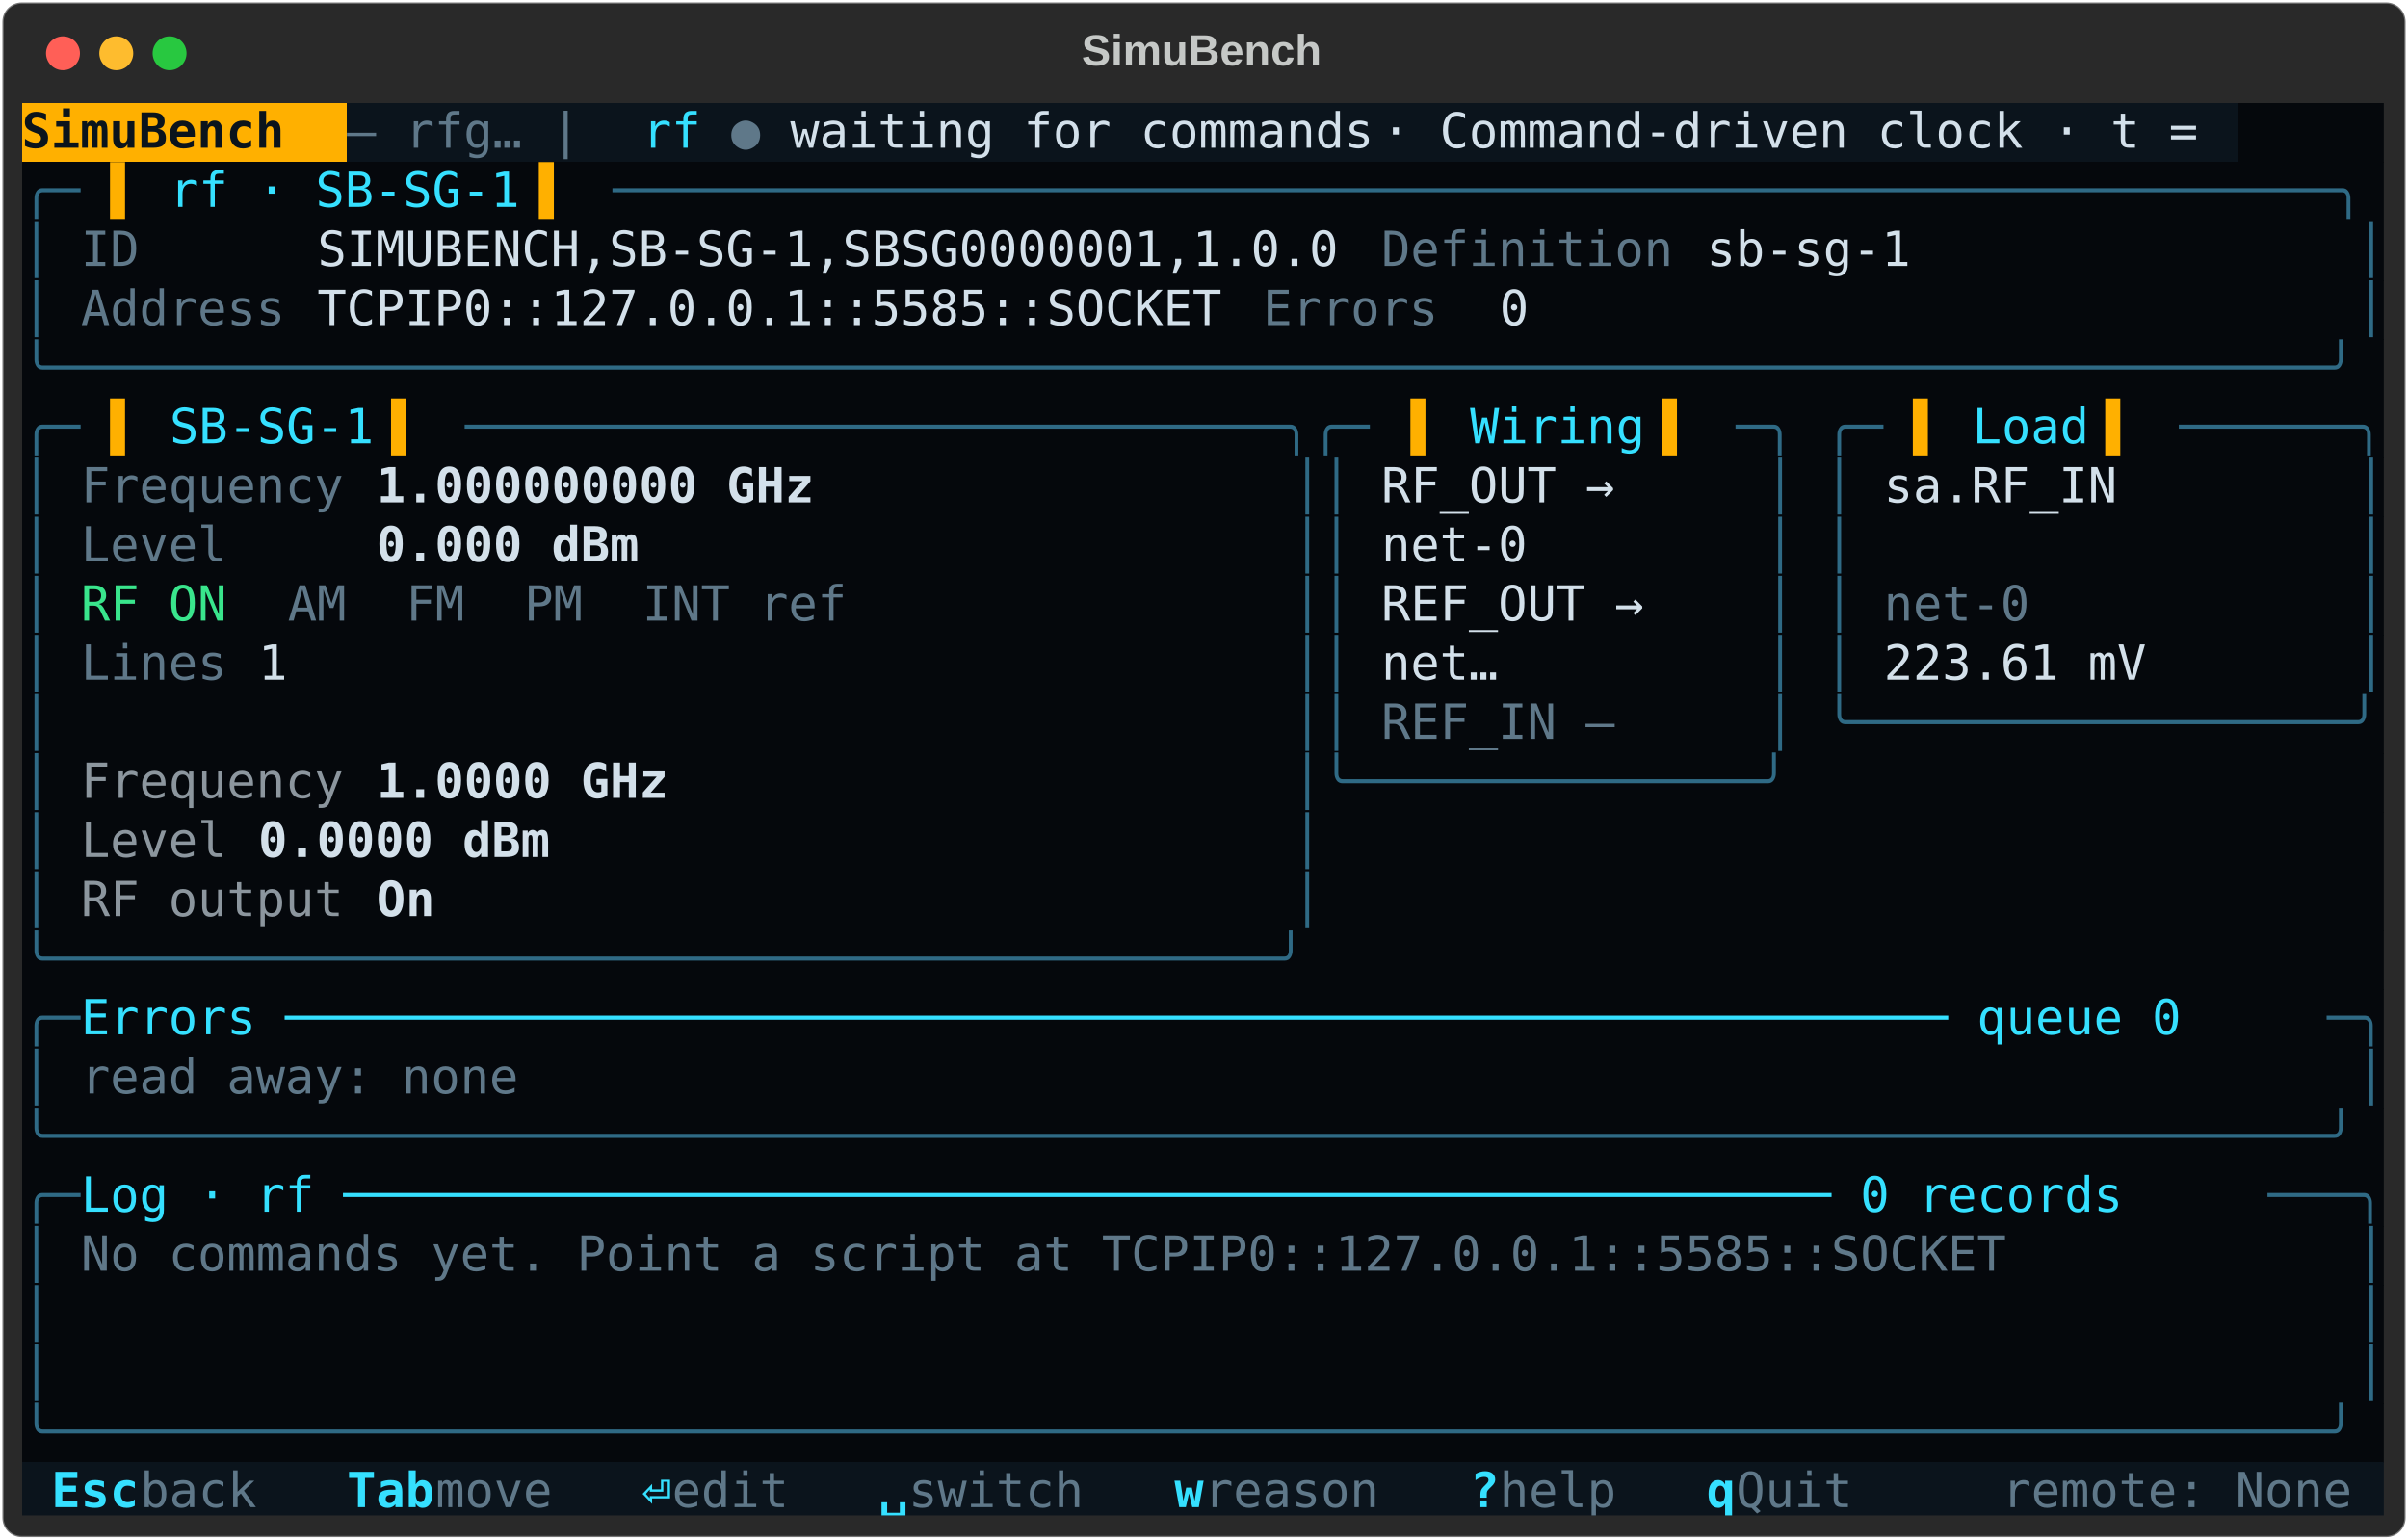
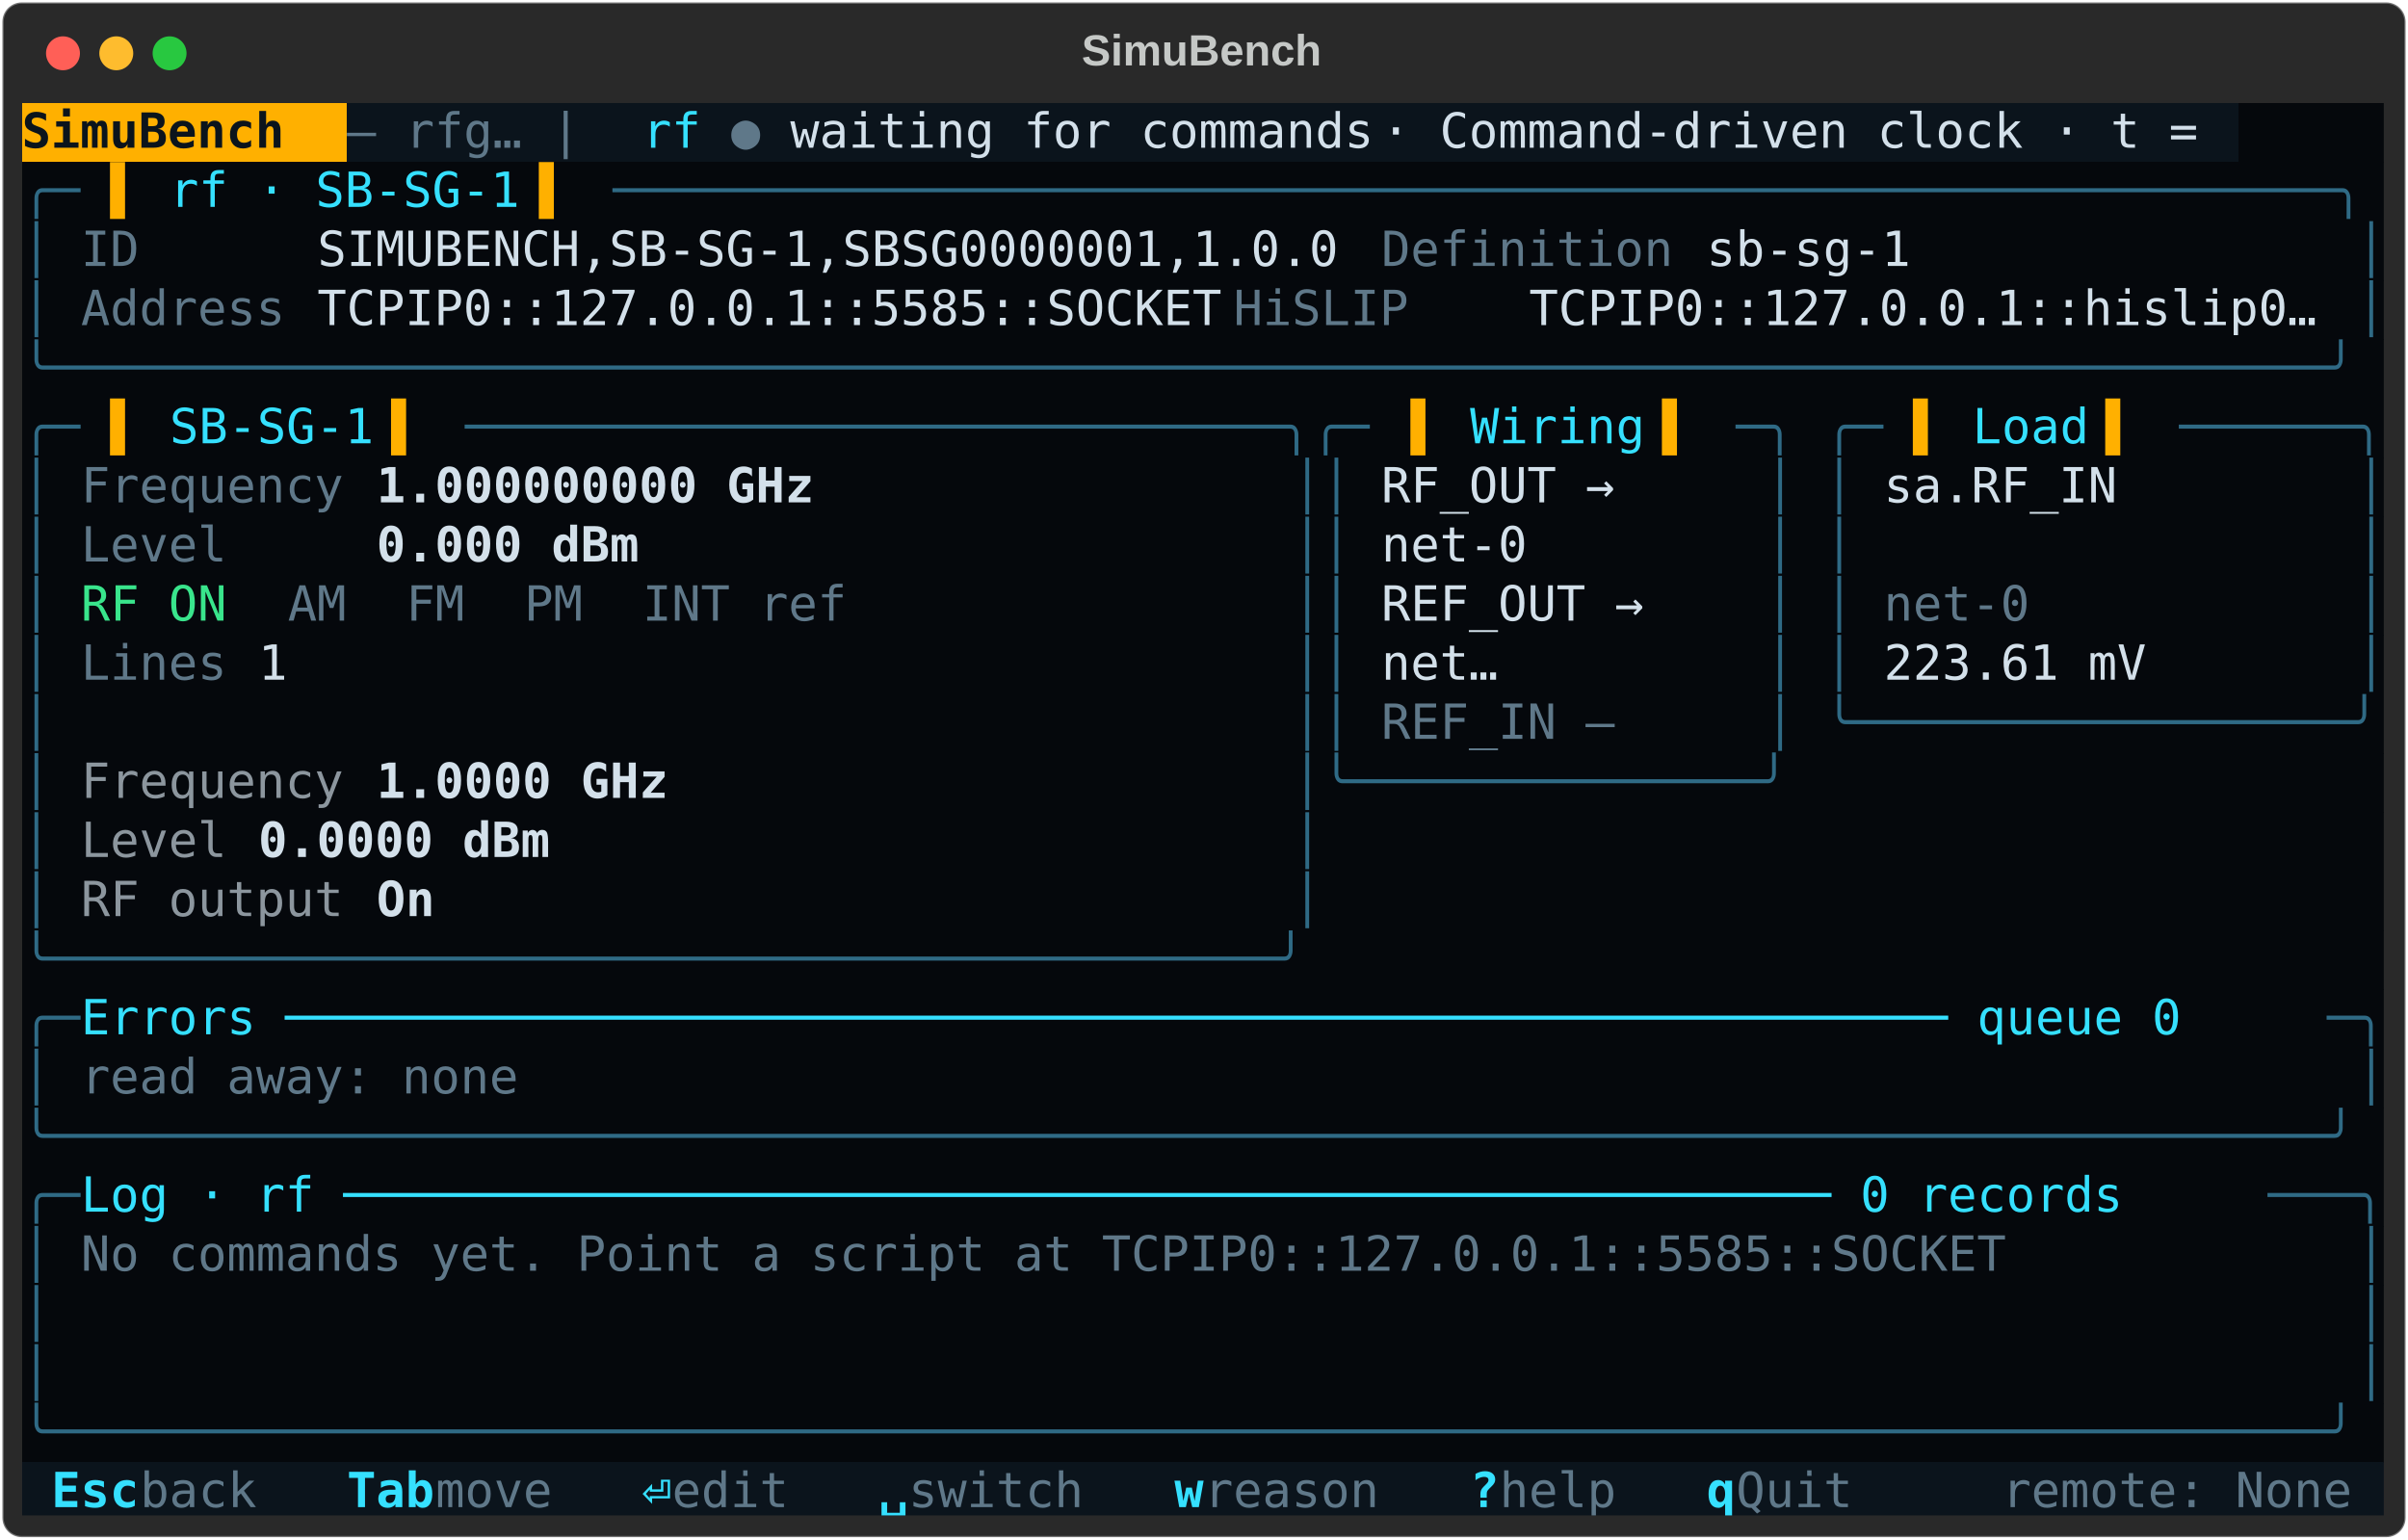
<svg xmlns="http://www.w3.org/2000/svg" class="rich-terminal" viewBox="0 0 994 635.6">
  <style>

    @font-face {
        font-family: "Fira Code";
        src: local("FiraCode-Regular"),
                url("https://cdnjs.cloudflare.com/ajax/libs/firacode/6.2.0/woff2/FiraCode-Regular.woff2") format("woff2"),
                url("https://cdnjs.cloudflare.com/ajax/libs/firacode/6.2.0/woff/FiraCode-Regular.woff") format("woff");
        font-style: normal;
        font-weight: 400;
    }
    @font-face {
        font-family: "Fira Code";
        src: local("FiraCode-Bold"),
                url("https://cdnjs.cloudflare.com/ajax/libs/firacode/6.2.0/woff2/FiraCode-Bold.woff2") format("woff2"),
                url("https://cdnjs.cloudflare.com/ajax/libs/firacode/6.2.0/woff/FiraCode-Bold.woff") format("woff");
        font-style: bold;
        font-weight: 700;
    }

    .terminal-matrix {
        font-family: Fira Code, monospace;
        font-size: 20px;
        line-height: 24.4px;
        font-variant-east-asian: full-width;
    }

    .terminal-title {
        font-size: 18px;
        font-weight: bold;
        font-family: arial;
    }

    .terminal-r1 { fill: #0b141c;font-weight: bold }
.terminal-r2 { fill: #5f7889 }
.terminal-r3 { fill: #35e0ff }
.terminal-r4 { fill: #d3e0ea }
.terminal-r5 { fill: #c5c8c6 }
.terminal-r6 { fill: #2f6a85 }
.terminal-r7 { fill: #ffb000 }
.terminal-r8 { fill: #d3e0ea;font-weight: bold }
.terminal-r9 { fill: #39e58c }
.terminal-r10 { fill: #8c969e }
.terminal-r11 { fill: #35e0ff;font-weight: bold }
    </style>
  <defs>
    <clipPath id="terminal-clip-terminal">
      <rect x="0" y="0" width="975.0" height="584.6" />
    </clipPath>
    <clipPath id="terminal-line-0">
      <rect x="0" y="1.5" width="976" height="24.65" />
    </clipPath>
    <clipPath id="terminal-line-1">
      <rect x="0" y="25.9" width="976" height="24.65" />
    </clipPath>
    <clipPath id="terminal-line-2">
      <rect x="0" y="50.3" width="976" height="24.65" />
    </clipPath>
    <clipPath id="terminal-line-3">
      <rect x="0" y="74.7" width="976" height="24.65" />
    </clipPath>
    <clipPath id="terminal-line-4">
      <rect x="0" y="99.1" width="976" height="24.65" />
    </clipPath>
    <clipPath id="terminal-line-5">
      <rect x="0" y="123.5" width="976" height="24.65" />
    </clipPath>
    <clipPath id="terminal-line-6">
      <rect x="0" y="147.9" width="976" height="24.65" />
    </clipPath>
    <clipPath id="terminal-line-7">
      <rect x="0" y="172.3" width="976" height="24.65" />
    </clipPath>
    <clipPath id="terminal-line-8">
      <rect x="0" y="196.7" width="976" height="24.65" />
    </clipPath>
    <clipPath id="terminal-line-9">
      <rect x="0" y="221.1" width="976" height="24.65" />
    </clipPath>
    <clipPath id="terminal-line-10">
      <rect x="0" y="245.5" width="976" height="24.65" />
    </clipPath>
    <clipPath id="terminal-line-11">
      <rect x="0" y="269.9" width="976" height="24.65" />
    </clipPath>
    <clipPath id="terminal-line-12">
      <rect x="0" y="294.3" width="976" height="24.65" />
    </clipPath>
    <clipPath id="terminal-line-13">
      <rect x="0" y="318.7" width="976" height="24.65" />
    </clipPath>
    <clipPath id="terminal-line-14">
      <rect x="0" y="343.1" width="976" height="24.65" />
    </clipPath>
    <clipPath id="terminal-line-15">
      <rect x="0" y="367.5" width="976" height="24.65" />
    </clipPath>
    <clipPath id="terminal-line-16">
      <rect x="0" y="391.9" width="976" height="24.65" />
    </clipPath>
    <clipPath id="terminal-line-17">
      <rect x="0" y="416.3" width="976" height="24.65" />
    </clipPath>
    <clipPath id="terminal-line-18">
      <rect x="0" y="440.7" width="976" height="24.65" />
    </clipPath>
    <clipPath id="terminal-line-19">
      <rect x="0" y="465.1" width="976" height="24.65" />
    </clipPath>
    <clipPath id="terminal-line-20">
      <rect x="0" y="489.5" width="976" height="24.65" />
    </clipPath>
    <clipPath id="terminal-line-21">
      <rect x="0" y="513.9" width="976" height="24.65" />
    </clipPath>
    <clipPath id="terminal-line-22">
      <rect x="0" y="538.3" width="976" height="24.65" />
    </clipPath>
  </defs>
  <rect fill="#292929" stroke="rgba(255,255,255,0.35)" stroke-width="1" x="1" y="1" width="992" height="633.6" rx="8" />
  <text class="terminal-title" fill="#c5c8c6" text-anchor="middle" x="496" y="27">SimuBench</text>
  <g transform="translate(26,22)">
    <circle cx="0" cy="0" r="7" fill="#ff5f57" />
    <circle cx="22" cy="0" r="7" fill="#febc2e" />
    <circle cx="44" cy="0" r="7" fill="#28c840" />
  </g>
  <g transform="translate(9, 41)" clip-path="url(#terminal-clip-terminal)">
    <rect fill="#ffb000" x="0" y="1.5" width="134.2" height="24.65" shape-rendering="crispEdges" />
    <rect fill="#0b141c" x="134.2" y="1.5" width="122" height="24.65" shape-rendering="crispEdges" />
    <rect fill="#0b141c" x="256.2" y="1.5" width="24.4" height="24.65" shape-rendering="crispEdges" />
    <rect fill="#0b141c" x="280.6" y="1.5" width="12.2" height="24.65" shape-rendering="crispEdges" />
    <rect fill="#0b141c" x="292.8" y="1.5" width="24.4" height="24.65" shape-rendering="crispEdges" />
    <rect fill="#0b141c" x="317.2" y="1.5" width="244" height="24.65" shape-rendering="crispEdges" />
    <rect fill="#0b141c" x="561.2" y="1.5" width="353.8" height="24.65" shape-rendering="crispEdges" />
    <rect fill="#05080c" x="915" y="1.5" width="61" height="24.65" shape-rendering="crispEdges" />
    <rect fill="#05080c" x="0" y="25.9" width="24.4" height="24.65" shape-rendering="crispEdges" />
    <rect fill="#05080c" x="24.4" y="25.9" width="12.2" height="24.65" shape-rendering="crispEdges" />
    <rect fill="#05080c" x="36.6" y="25.9" width="24.4" height="24.65" shape-rendering="crispEdges" />
    <rect fill="#05080c" x="61" y="25.9" width="146.4" height="24.65" shape-rendering="crispEdges" />
    <rect fill="#05080c" x="207.4" y="25.9" width="24.4" height="24.65" shape-rendering="crispEdges" />
    <rect fill="#05080c" x="231.8" y="25.9" width="12.2" height="24.65" shape-rendering="crispEdges" />
    <rect fill="#05080c" x="244" y="25.9" width="732" height="24.65" shape-rendering="crispEdges" />
    <rect fill="#05080c" x="0" y="50.3" width="12.2" height="24.65" shape-rendering="crispEdges" />
    <rect fill="#05080c" x="12.2" y="50.3" width="12.2" height="24.65" shape-rendering="crispEdges" />
    <rect fill="#05080c" x="24.4" y="50.3" width="97.6" height="24.65" shape-rendering="crispEdges" />
    <rect fill="#05080c" x="122" y="50.3" width="439.2" height="24.65" shape-rendering="crispEdges" />
    <rect fill="#05080c" x="561.2" y="50.3" width="134.2" height="24.65" shape-rendering="crispEdges" />
    <rect fill="#05080c" x="695.4" y="50.3" width="256.2" height="24.65" shape-rendering="crispEdges" />
    <rect fill="#05080c" x="951.6" y="50.3" width="12.2" height="24.65" shape-rendering="crispEdges" />
    <rect fill="#05080c" x="963.8" y="50.3" width="12.2" height="24.65" shape-rendering="crispEdges" />
    <rect fill="#05080c" x="0" y="74.7" width="12.2" height="24.65" shape-rendering="crispEdges" />
    <rect fill="#05080c" x="12.2" y="74.7" width="12.2" height="24.65" shape-rendering="crispEdges" />
    <rect fill="#05080c" x="24.4" y="74.7" width="97.6" height="24.65" shape-rendering="crispEdges" />
-     <rect fill="#05080c" x="122" y="74.7" width="390.4" height="24.65" shape-rendering="crispEdges" />
-     <rect fill="#05080c" x="512.4" y="74.7" width="97.6" height="24.65" shape-rendering="crispEdges" />
-     <rect fill="#05080c" x="610" y="74.7" width="341.6" height="24.65" shape-rendering="crispEdges" />
+     <rect fill="#05080c" x="122" y="74.7" width="378.2" height="24.65" shape-rendering="crispEdges" />
+     <rect fill="#05080c" x="500.2" y="74.7" width="122" height="24.65" shape-rendering="crispEdges" />
+     <rect fill="#05080c" x="622.2" y="74.7" width="329.4" height="24.65" shape-rendering="crispEdges" />
    <rect fill="#05080c" x="951.6" y="74.7" width="12.2" height="24.65" shape-rendering="crispEdges" />
    <rect fill="#05080c" x="963.8" y="74.7" width="12.2" height="24.65" shape-rendering="crispEdges" />
    <rect fill="#05080c" x="0" y="99.1" width="976" height="24.65" shape-rendering="crispEdges" />
    <rect fill="#05080c" x="0" y="123.5" width="24.4" height="24.65" shape-rendering="crispEdges" />
    <rect fill="#05080c" x="24.4" y="123.5" width="12.2" height="24.65" shape-rendering="crispEdges" />
    <rect fill="#05080c" x="36.6" y="123.5" width="24.4" height="24.65" shape-rendering="crispEdges" />
    <rect fill="#05080c" x="61" y="123.5" width="85.4" height="24.65" shape-rendering="crispEdges" />
    <rect fill="#05080c" x="146.4" y="123.5" width="24.4" height="24.65" shape-rendering="crispEdges" />
    <rect fill="#05080c" x="170.8" y="123.5" width="12.2" height="24.65" shape-rendering="crispEdges" />
    <rect fill="#05080c" x="183" y="123.5" width="378.2" height="24.65" shape-rendering="crispEdges" />
    <rect fill="#05080c" x="561.2" y="123.5" width="12.2" height="24.65" shape-rendering="crispEdges" />
    <rect fill="#05080c" x="573.4" y="123.5" width="24.4" height="24.65" shape-rendering="crispEdges" />
    <rect fill="#05080c" x="597.8" y="123.5" width="73.2" height="24.65" shape-rendering="crispEdges" />
    <rect fill="#05080c" x="671" y="123.5" width="24.4" height="24.65" shape-rendering="crispEdges" />
    <rect fill="#05080c" x="695.4" y="123.5" width="12.2" height="24.65" shape-rendering="crispEdges" />
    <rect fill="#05080c" x="707.6" y="123.5" width="24.4" height="24.65" shape-rendering="crispEdges" />
    <rect fill="#05080c" x="732" y="123.5" width="12.2" height="24.65" shape-rendering="crispEdges" />
    <rect fill="#05080c" x="744.2" y="123.5" width="24.4" height="24.65" shape-rendering="crispEdges" />
    <rect fill="#05080c" x="768.6" y="123.5" width="12.2" height="24.65" shape-rendering="crispEdges" />
    <rect fill="#05080c" x="780.8" y="123.5" width="24.4" height="24.65" shape-rendering="crispEdges" />
    <rect fill="#05080c" x="805.2" y="123.5" width="48.8" height="24.65" shape-rendering="crispEdges" />
    <rect fill="#05080c" x="854" y="123.5" width="24.4" height="24.65" shape-rendering="crispEdges" />
    <rect fill="#05080c" x="878.4" y="123.5" width="12.2" height="24.65" shape-rendering="crispEdges" />
    <rect fill="#05080c" x="890.6" y="123.5" width="85.4" height="24.65" shape-rendering="crispEdges" />
    <rect fill="#05080c" x="0" y="147.9" width="12.2" height="24.65" shape-rendering="crispEdges" />
    <rect fill="#05080c" x="12.2" y="147.9" width="12.2" height="24.65" shape-rendering="crispEdges" />
    <rect fill="#05080c" x="24.4" y="147.9" width="122" height="24.65" shape-rendering="crispEdges" />
    <rect fill="#05080c" x="146.4" y="147.9" width="183" height="24.65" shape-rendering="crispEdges" />
    <rect fill="#05080c" x="329.4" y="147.9" width="183" height="24.65" shape-rendering="crispEdges" />
    <rect fill="#05080c" x="512.4" y="147.9" width="12.2" height="24.65" shape-rendering="crispEdges" />
    <rect fill="#05080c" x="524.6" y="147.9" width="24.4" height="24.65" shape-rendering="crispEdges" />
    <rect fill="#05080c" x="549" y="147.9" width="12.2" height="24.65" shape-rendering="crispEdges" />
    <rect fill="#05080c" x="561.2" y="147.9" width="97.6" height="24.65" shape-rendering="crispEdges" />
    <rect fill="#05080c" x="658.8" y="147.9" width="61" height="24.65" shape-rendering="crispEdges" />
    <rect fill="#05080c" x="719.8" y="147.9" width="12.2" height="24.65" shape-rendering="crispEdges" />
    <rect fill="#05080c" x="732" y="147.9" width="12.2" height="24.65" shape-rendering="crispEdges" />
    <rect fill="#05080c" x="744.2" y="147.9" width="12.2" height="24.65" shape-rendering="crispEdges" />
    <rect fill="#05080c" x="756.4" y="147.9" width="12.2" height="24.65" shape-rendering="crispEdges" />
    <rect fill="#05080c" x="768.6" y="147.9" width="170.8" height="24.65" shape-rendering="crispEdges" />
    <rect fill="#05080c" x="939.4" y="147.9" width="24.4" height="24.65" shape-rendering="crispEdges" />
    <rect fill="#05080c" x="963.8" y="147.9" width="12.2" height="24.65" shape-rendering="crispEdges" />
    <rect fill="#05080c" x="0" y="172.3" width="12.2" height="24.65" shape-rendering="crispEdges" />
    <rect fill="#05080c" x="12.2" y="172.3" width="12.2" height="24.65" shape-rendering="crispEdges" />
    <rect fill="#05080c" x="24.4" y="172.3" width="122" height="24.65" shape-rendering="crispEdges" />
    <rect fill="#05080c" x="146.4" y="172.3" width="109.8" height="24.65" shape-rendering="crispEdges" />
    <rect fill="#05080c" x="256.2" y="172.3" width="256.2" height="24.65" shape-rendering="crispEdges" />
    <rect fill="#05080c" x="512.4" y="172.3" width="12.2" height="24.65" shape-rendering="crispEdges" />
    <rect fill="#05080c" x="524.6" y="172.3" width="24.4" height="24.65" shape-rendering="crispEdges" />
    <rect fill="#05080c" x="549" y="172.3" width="12.2" height="24.65" shape-rendering="crispEdges" />
    <rect fill="#05080c" x="561.2" y="172.3" width="61" height="24.65" shape-rendering="crispEdges" />
    <rect fill="#05080c" x="622.2" y="172.3" width="97.6" height="24.65" shape-rendering="crispEdges" />
    <rect fill="#05080c" x="719.8" y="172.3" width="12.2" height="24.65" shape-rendering="crispEdges" />
    <rect fill="#05080c" x="732" y="172.3" width="12.2" height="24.65" shape-rendering="crispEdges" />
    <rect fill="#05080c" x="744.2" y="172.3" width="12.2" height="24.65" shape-rendering="crispEdges" />
    <rect fill="#05080c" x="756.4" y="172.3" width="12.2" height="24.65" shape-rendering="crispEdges" />
    <rect fill="#05080c" x="768.6" y="172.3" width="170.8" height="24.65" shape-rendering="crispEdges" />
    <rect fill="#05080c" x="939.4" y="172.3" width="24.4" height="24.65" shape-rendering="crispEdges" />
    <rect fill="#05080c" x="963.8" y="172.3" width="12.2" height="24.65" shape-rendering="crispEdges" />
    <rect fill="#05080c" x="0" y="196.7" width="12.2" height="24.65" shape-rendering="crispEdges" />
    <rect fill="#05080c" x="12.2" y="196.7" width="12.2" height="24.65" shape-rendering="crispEdges" />
    <rect fill="#05080c" x="24.4" y="196.7" width="61" height="24.65" shape-rendering="crispEdges" />
    <rect fill="#05080c" x="85.4" y="196.7" width="24.4" height="24.65" shape-rendering="crispEdges" />
    <rect fill="#05080c" x="109.8" y="196.7" width="24.4" height="24.65" shape-rendering="crispEdges" />
    <rect fill="#05080c" x="134.2" y="196.7" width="24.4" height="24.65" shape-rendering="crispEdges" />
    <rect fill="#05080c" x="158.6" y="196.7" width="24.4" height="24.65" shape-rendering="crispEdges" />
    <rect fill="#05080c" x="183" y="196.7" width="24.4" height="24.65" shape-rendering="crispEdges" />
    <rect fill="#05080c" x="207.4" y="196.7" width="24.4" height="24.65" shape-rendering="crispEdges" />
    <rect fill="#05080c" x="231.8" y="196.7" width="24.4" height="24.65" shape-rendering="crispEdges" />
    <rect fill="#05080c" x="256.2" y="196.7" width="85.4" height="24.65" shape-rendering="crispEdges" />
    <rect fill="#05080c" x="341.6" y="196.7" width="170.8" height="24.65" shape-rendering="crispEdges" />
    <rect fill="#05080c" x="512.4" y="196.7" width="12.2" height="24.65" shape-rendering="crispEdges" />
    <rect fill="#05080c" x="524.6" y="196.7" width="24.4" height="24.65" shape-rendering="crispEdges" />
    <rect fill="#05080c" x="549" y="196.7" width="12.2" height="24.65" shape-rendering="crispEdges" />
    <rect fill="#05080c" x="561.2" y="196.7" width="109.8" height="24.65" shape-rendering="crispEdges" />
    <rect fill="#05080c" x="671" y="196.7" width="48.8" height="24.65" shape-rendering="crispEdges" />
    <rect fill="#05080c" x="719.8" y="196.7" width="12.2" height="24.65" shape-rendering="crispEdges" />
    <rect fill="#05080c" x="732" y="196.7" width="12.2" height="24.65" shape-rendering="crispEdges" />
    <rect fill="#05080c" x="744.2" y="196.7" width="12.2" height="24.65" shape-rendering="crispEdges" />
    <rect fill="#05080c" x="756.4" y="196.7" width="12.2" height="24.65" shape-rendering="crispEdges" />
    <rect fill="#05080c" x="768.6" y="196.7" width="61" height="24.65" shape-rendering="crispEdges" />
    <rect fill="#05080c" x="829.6" y="196.7" width="109.8" height="24.65" shape-rendering="crispEdges" />
    <rect fill="#05080c" x="939.4" y="196.7" width="24.4" height="24.65" shape-rendering="crispEdges" />
    <rect fill="#05080c" x="963.8" y="196.7" width="12.2" height="24.65" shape-rendering="crispEdges" />
    <rect fill="#05080c" x="0" y="221.1" width="12.2" height="24.65" shape-rendering="crispEdges" />
    <rect fill="#05080c" x="12.2" y="221.1" width="12.2" height="24.65" shape-rendering="crispEdges" />
    <rect fill="#05080c" x="24.4" y="221.1" width="73.2" height="24.65" shape-rendering="crispEdges" />
    <rect fill="#05080c" x="97.6" y="221.1" width="414.8" height="24.65" shape-rendering="crispEdges" />
    <rect fill="#05080c" x="512.4" y="221.1" width="12.2" height="24.65" shape-rendering="crispEdges" />
    <rect fill="#05080c" x="524.6" y="221.1" width="24.4" height="24.65" shape-rendering="crispEdges" />
    <rect fill="#05080c" x="549" y="221.1" width="12.2" height="24.65" shape-rendering="crispEdges" />
    <rect fill="#05080c" x="561.2" y="221.1" width="48.8" height="24.65" shape-rendering="crispEdges" />
    <rect fill="#05080c" x="610" y="221.1" width="109.8" height="24.65" shape-rendering="crispEdges" />
    <rect fill="#05080c" x="719.8" y="221.1" width="12.2" height="24.65" shape-rendering="crispEdges" />
    <rect fill="#05080c" x="732" y="221.1" width="12.2" height="24.65" shape-rendering="crispEdges" />
    <rect fill="#05080c" x="744.2" y="221.1" width="12.2" height="24.65" shape-rendering="crispEdges" />
    <rect fill="#05080c" x="756.4" y="221.1" width="12.2" height="24.65" shape-rendering="crispEdges" />
    <rect fill="#05080c" x="768.6" y="221.1" width="170.8" height="24.65" shape-rendering="crispEdges" />
    <rect fill="#05080c" x="939.4" y="221.1" width="24.4" height="24.65" shape-rendering="crispEdges" />
    <rect fill="#05080c" x="963.8" y="221.1" width="12.2" height="24.65" shape-rendering="crispEdges" />
    <rect fill="#05080c" x="0" y="245.5" width="12.2" height="24.65" shape-rendering="crispEdges" />
    <rect fill="#05080c" x="12.2" y="245.5" width="12.2" height="24.65" shape-rendering="crispEdges" />
    <rect fill="#05080c" x="24.4" y="245.5" width="488" height="24.65" shape-rendering="crispEdges" />
    <rect fill="#05080c" x="512.4" y="245.5" width="12.2" height="24.65" shape-rendering="crispEdges" />
    <rect fill="#05080c" x="524.6" y="245.5" width="24.4" height="24.65" shape-rendering="crispEdges" />
    <rect fill="#05080c" x="549" y="245.5" width="12.2" height="24.65" shape-rendering="crispEdges" />
    <rect fill="#05080c" x="561.2" y="245.5" width="97.6" height="24.65" shape-rendering="crispEdges" />
    <rect fill="#05080c" x="658.8" y="245.5" width="48.8" height="24.65" shape-rendering="crispEdges" />
    <rect fill="#05080c" x="707.6" y="245.5" width="12.2" height="24.65" shape-rendering="crispEdges" />
    <rect fill="#05080c" x="719.8" y="245.5" width="12.2" height="24.65" shape-rendering="crispEdges" />
    <rect fill="#05080c" x="732" y="245.5" width="12.2" height="24.65" shape-rendering="crispEdges" />
    <rect fill="#05080c" x="744.2" y="245.5" width="231.8" height="24.65" shape-rendering="crispEdges" />
    <rect fill="#05080c" x="0" y="269.9" width="12.2" height="24.65" shape-rendering="crispEdges" />
    <rect fill="#05080c" x="12.2" y="269.9" width="12.2" height="24.65" shape-rendering="crispEdges" />
    <rect fill="#05080c" x="24.4" y="269.9" width="109.8" height="24.65" shape-rendering="crispEdges" />
    <rect fill="#05080c" x="134.2" y="269.9" width="12.2" height="24.65" shape-rendering="crispEdges" />
    <rect fill="#05080c" x="146.4" y="269.9" width="122" height="24.65" shape-rendering="crispEdges" />
    <rect fill="#05080c" x="268.4" y="269.9" width="256.2" height="24.65" shape-rendering="crispEdges" />
    <rect fill="#05080c" x="524.6" y="269.9" width="207.4" height="24.65" shape-rendering="crispEdges" />
    <rect fill="#05080c" x="732" y="269.9" width="244" height="24.65" shape-rendering="crispEdges" />
    <rect fill="#05080c" x="0" y="294.3" width="12.2" height="24.65" shape-rendering="crispEdges" />
    <rect fill="#05080c" x="12.2" y="294.3" width="12.2" height="24.65" shape-rendering="crispEdges" />
    <rect fill="#05080c" x="24.4" y="294.3" width="61" height="24.65" shape-rendering="crispEdges" />
    <rect fill="#05080c" x="85.4" y="294.3" width="12.2" height="24.65" shape-rendering="crispEdges" />
    <rect fill="#05080c" x="97.6" y="294.3" width="122" height="24.65" shape-rendering="crispEdges" />
    <rect fill="#05080c" x="219.6" y="294.3" width="305" height="24.65" shape-rendering="crispEdges" />
    <rect fill="#05080c" x="524.6" y="294.3" width="12.2" height="24.65" shape-rendering="crispEdges" />
    <rect fill="#05080c" x="536.8" y="294.3" width="439.2" height="24.65" shape-rendering="crispEdges" />
    <rect fill="#05080c" x="0" y="318.7" width="12.2" height="24.65" shape-rendering="crispEdges" />
    <rect fill="#05080c" x="12.2" y="318.7" width="12.2" height="24.65" shape-rendering="crispEdges" />
    <rect fill="#05080c" x="24.4" y="318.7" width="109.8" height="24.65" shape-rendering="crispEdges" />
    <rect fill="#05080c" x="134.2" y="318.7" width="12.2" height="24.65" shape-rendering="crispEdges" />
    <rect fill="#05080c" x="146.4" y="318.7" width="24.4" height="24.65" shape-rendering="crispEdges" />
    <rect fill="#05080c" x="170.8" y="318.7" width="353.8" height="24.65" shape-rendering="crispEdges" />
    <rect fill="#05080c" x="524.6" y="318.7" width="12.2" height="24.65" shape-rendering="crispEdges" />
    <rect fill="#05080c" x="536.8" y="318.7" width="439.2" height="24.65" shape-rendering="crispEdges" />
    <rect fill="#05080c" x="0" y="343.1" width="536.8" height="24.65" shape-rendering="crispEdges" />
    <rect fill="#05080c" x="536.8" y="343.1" width="439.2" height="24.65" shape-rendering="crispEdges" />
    <rect fill="#05080c" x="0" y="367.5" width="24.4" height="24.65" shape-rendering="crispEdges" />
    <rect fill="#05080c" x="24.4" y="367.5" width="927.2" height="24.65" shape-rendering="crispEdges" />
    <rect fill="#05080c" x="951.6" y="367.5" width="24.4" height="24.65" shape-rendering="crispEdges" />
    <rect fill="#05080c" x="0" y="391.9" width="12.2" height="24.65" shape-rendering="crispEdges" />
    <rect fill="#05080c" x="12.2" y="391.9" width="12.2" height="24.65" shape-rendering="crispEdges" />
    <rect fill="#05080c" x="24.4" y="391.9" width="183" height="24.65" shape-rendering="crispEdges" />
    <rect fill="#05080c" x="207.4" y="391.9" width="744.2" height="24.65" shape-rendering="crispEdges" />
    <rect fill="#05080c" x="951.6" y="391.9" width="12.2" height="24.65" shape-rendering="crispEdges" />
    <rect fill="#05080c" x="963.8" y="391.9" width="12.2" height="24.65" shape-rendering="crispEdges" />
    <rect fill="#05080c" x="0" y="416.3" width="976" height="24.65" shape-rendering="crispEdges" />
    <rect fill="#05080c" x="0" y="440.7" width="24.4" height="24.65" shape-rendering="crispEdges" />
    <rect fill="#05080c" x="24.4" y="440.7" width="902.8" height="24.65" shape-rendering="crispEdges" />
    <rect fill="#05080c" x="927.2" y="440.7" width="48.8" height="24.65" shape-rendering="crispEdges" />
    <rect fill="#05080c" x="0" y="465.1" width="12.2" height="24.65" shape-rendering="crispEdges" />
    <rect fill="#05080c" x="12.2" y="465.1" width="12.2" height="24.65" shape-rendering="crispEdges" />
    <rect fill="#05080c" x="24.4" y="465.1" width="805.2" height="24.65" shape-rendering="crispEdges" />
    <rect fill="#05080c" x="829.6" y="465.1" width="134.2" height="24.65" shape-rendering="crispEdges" />
    <rect fill="#05080c" x="963.8" y="465.1" width="12.2" height="24.65" shape-rendering="crispEdges" />
    <rect fill="#05080c" x="0" y="489.5" width="12.2" height="24.65" shape-rendering="crispEdges" />
    <rect fill="#05080c" x="12.2" y="489.5" width="951.6" height="24.65" shape-rendering="crispEdges" />
    <rect fill="#05080c" x="963.8" y="489.5" width="12.2" height="24.65" shape-rendering="crispEdges" />
    <rect fill="#05080c" x="0" y="513.9" width="12.2" height="24.65" shape-rendering="crispEdges" />
    <rect fill="#05080c" x="12.2" y="513.9" width="951.6" height="24.65" shape-rendering="crispEdges" />
    <rect fill="#05080c" x="963.8" y="513.9" width="12.2" height="24.65" shape-rendering="crispEdges" />
    <rect fill="#05080c" x="0" y="538.3" width="976" height="24.65" shape-rendering="crispEdges" />
    <rect fill="#0b141c" x="0" y="562.7" width="12.2" height="24.65" shape-rendering="crispEdges" />
    <rect fill="#0b141c" x="12.2" y="562.7" width="36.6" height="24.65" shape-rendering="crispEdges" />
    <rect fill="#0b141c" x="48.8" y="562.7" width="85.4" height="24.65" shape-rendering="crispEdges" />
    <rect fill="#0b141c" x="134.2" y="562.7" width="36.6" height="24.65" shape-rendering="crispEdges" />
    <rect fill="#0b141c" x="170.8" y="562.7" width="85.4" height="24.65" shape-rendering="crispEdges" />
    <rect fill="#0b141c" x="256.2" y="562.7" width="12.2" height="24.65" shape-rendering="crispEdges" />
    <rect fill="#0b141c" x="268.4" y="562.7" width="85.4" height="24.65" shape-rendering="crispEdges" />
    <rect fill="#0b141c" x="353.8" y="562.7" width="12.2" height="24.65" shape-rendering="crispEdges" />
    <rect fill="#0b141c" x="366" y="562.7" width="109.8" height="24.65" shape-rendering="crispEdges" />
    <rect fill="#0b141c" x="475.8" y="562.7" width="12.2" height="24.65" shape-rendering="crispEdges" />
    <rect fill="#0b141c" x="488" y="562.7" width="109.8" height="24.65" shape-rendering="crispEdges" />
    <rect fill="#0b141c" x="597.8" y="562.7" width="12.2" height="24.65" shape-rendering="crispEdges" />
    <rect fill="#0b141c" x="610" y="562.7" width="85.4" height="24.65" shape-rendering="crispEdges" />
    <rect fill="#0b141c" x="695.4" y="562.7" width="12.2" height="24.65" shape-rendering="crispEdges" />
    <rect fill="#0b141c" x="707.6" y="562.7" width="85.4" height="24.65" shape-rendering="crispEdges" />
    <rect fill="#0b141c" x="793" y="562.7" width="24.4" height="24.65" shape-rendering="crispEdges" />
    <rect fill="#0b141c" x="817.4" y="562.7" width="158.6" height="24.65" shape-rendering="crispEdges" />
    <g class="terminal-matrix">
      <text class="terminal-r1" x="0" y="20" textLength="134.2" clip-path="url(#terminal-line-0)"> SimuBench </text>
      <text class="terminal-r2" x="134.2" y="20" textLength="122" clip-path="url(#terminal-line-0)"> — rfg… | </text>
      <text class="terminal-r3" x="256.2" y="20" textLength="24.4" clip-path="url(#terminal-line-0)">rf</text>
      <text class="terminal-r2" x="292.8" y="20" textLength="24.4" clip-path="url(#terminal-line-0)">● </text>
      <text class="terminal-r4" x="317.2" y="20" textLength="244" clip-path="url(#terminal-line-0)">waiting for commands</text>
      <text class="terminal-r4" x="561.2" y="20" textLength="353.8" clip-path="url(#terminal-line-0)"> · Command-driven clock · t =</text>
      <text class="terminal-r5" x="976" y="20" textLength="12.2" clip-path="url(#terminal-line-0)">
</text>
      <text class="terminal-r6" x="0" y="44.4" textLength="24.4" clip-path="url(#terminal-line-1)">╭─</text>
      <text class="terminal-r7" x="36.6" y="44.4" textLength="24.4" clip-path="url(#terminal-line-1)">▌ </text>
      <text class="terminal-r3" x="61" y="44.4" textLength="146.4" clip-path="url(#terminal-line-1)">rf · SB-SG-1</text>
      <text class="terminal-r7" x="207.4" y="44.4" textLength="24.4" clip-path="url(#terminal-line-1)"> ▐</text>
      <text class="terminal-r6" x="244" y="44.4" textLength="732" clip-path="url(#terminal-line-1)">───────────────────────────────────────────────────────────╮</text>
      <text class="terminal-r5" x="976" y="44.4" textLength="12.2" clip-path="url(#terminal-line-1)">
</text>
      <text class="terminal-r6" x="0" y="68.8" textLength="12.2" clip-path="url(#terminal-line-2)">│</text>
      <text class="terminal-r2" x="24.4" y="68.8" textLength="97.6" clip-path="url(#terminal-line-2)">ID      </text>
      <text class="terminal-r4" x="122" y="68.8" textLength="439.2" clip-path="url(#terminal-line-2)">SIMUBENCH,SB-SG-1,SBSG0000001,1.0.0 </text>
      <text class="terminal-r2" x="561.2" y="68.8" textLength="134.2" clip-path="url(#terminal-line-2)">Definition </text>
      <text class="terminal-r4" x="695.4" y="68.8" textLength="256.2" clip-path="url(#terminal-line-2)">sb-sg-1              </text>
      <text class="terminal-r6" x="963.8" y="68.8" textLength="12.2" clip-path="url(#terminal-line-2)">│</text>
      <text class="terminal-r5" x="976" y="68.8" textLength="12.2" clip-path="url(#terminal-line-2)">
</text>
      <text class="terminal-r6" x="0" y="93.2" textLength="12.2" clip-path="url(#terminal-line-3)">│</text>
      <text class="terminal-r2" x="24.4" y="93.2" textLength="97.6" clip-path="url(#terminal-line-3)">Address </text>
-       <text class="terminal-r4" x="122" y="93.2" textLength="390.4" clip-path="url(#terminal-line-3)">TCPIP0::127.0.0.1::5585::SOCKET </text>
-       <text class="terminal-r2" x="512.4" y="93.2" textLength="97.6" clip-path="url(#terminal-line-3)">Errors  </text>
-       <text class="terminal-r4" x="610" y="93.2" textLength="341.6" clip-path="url(#terminal-line-3)">0                           </text>
+       <text class="terminal-r4" x="122" y="93.2" textLength="378.2" clip-path="url(#terminal-line-3)">TCPIP0::127.0.0.1::5585::SOCKET</text>
+       <text class="terminal-r2" x="500.2" y="93.2" textLength="122" clip-path="url(#terminal-line-3)">   HiSLIP </text>
+       <text class="terminal-r4" x="622.2" y="93.2" textLength="329.4" clip-path="url(#terminal-line-3)">TCPIP0::127.0.0.1::hislip0…</text>
      <text class="terminal-r6" x="963.8" y="93.2" textLength="12.2" clip-path="url(#terminal-line-3)">│</text>
      <text class="terminal-r5" x="976" y="93.2" textLength="12.2" clip-path="url(#terminal-line-3)">
</text>
      <text class="terminal-r6" x="0" y="117.6" textLength="976" clip-path="url(#terminal-line-4)">╰──────────────────────────────────────────────────────────────────────────────╯</text>
      <text class="terminal-r5" x="976" y="117.6" textLength="12.2" clip-path="url(#terminal-line-4)">
</text>
      <text class="terminal-r6" x="0" y="142" textLength="24.4" clip-path="url(#terminal-line-5)">╭─</text>
      <text class="terminal-r7" x="36.6" y="142" textLength="24.4" clip-path="url(#terminal-line-5)">▌ </text>
      <text class="terminal-r3" x="61" y="142" textLength="85.4" clip-path="url(#terminal-line-5)">SB-SG-1</text>
      <text class="terminal-r7" x="146.4" y="142" textLength="24.4" clip-path="url(#terminal-line-5)"> ▐</text>
      <text class="terminal-r6" x="183" y="142" textLength="378.2" clip-path="url(#terminal-line-5)">────────────────────────────╮╭─</text>
      <text class="terminal-r7" x="573.4" y="142" textLength="24.4" clip-path="url(#terminal-line-5)">▌ </text>
      <text class="terminal-r3" x="597.8" y="142" textLength="73.2" clip-path="url(#terminal-line-5)">Wiring</text>
      <text class="terminal-r7" x="671" y="142" textLength="24.4" clip-path="url(#terminal-line-5)"> ▐</text>
      <text class="terminal-r6" x="707.6" y="142" textLength="24.4" clip-path="url(#terminal-line-5)">─╮</text>
      <text class="terminal-r6" x="744.2" y="142" textLength="24.4" clip-path="url(#terminal-line-5)">╭─</text>
      <text class="terminal-r7" x="780.8" y="142" textLength="24.4" clip-path="url(#terminal-line-5)">▌ </text>
      <text class="terminal-r3" x="805.2" y="142" textLength="48.8" clip-path="url(#terminal-line-5)">Load</text>
      <text class="terminal-r7" x="854" y="142" textLength="24.4" clip-path="url(#terminal-line-5)"> ▐</text>
      <text class="terminal-r6" x="890.6" y="142" textLength="85.4" clip-path="url(#terminal-line-5)">──────╮</text>
      <text class="terminal-r5" x="976" y="142" textLength="12.2" clip-path="url(#terminal-line-5)">
</text>
      <text class="terminal-r6" x="0" y="166.4" textLength="12.2" clip-path="url(#terminal-line-6)">│</text>
      <text class="terminal-r2" x="24.4" y="166.4" textLength="122" clip-path="url(#terminal-line-6)">Frequency </text>
      <text class="terminal-r8" x="146.4" y="166.4" textLength="183" clip-path="url(#terminal-line-6)">1.000000000 GHz</text>
      <text class="terminal-r6" x="524.6" y="166.4" textLength="24.4" clip-path="url(#terminal-line-6)">││</text>
      <text class="terminal-r4" x="561.2" y="166.4" textLength="97.6" clip-path="url(#terminal-line-6)">RF_OUT →</text>
      <text class="terminal-r6" x="719.8" y="166.4" textLength="12.2" clip-path="url(#terminal-line-6)">│</text>
      <text class="terminal-r6" x="744.2" y="166.4" textLength="12.2" clip-path="url(#terminal-line-6)">│</text>
      <text class="terminal-r4" x="768.6" y="166.4" textLength="170.8" clip-path="url(#terminal-line-6)">sa.RF_IN      </text>
      <text class="terminal-r6" x="963.8" y="166.4" textLength="12.2" clip-path="url(#terminal-line-6)">│</text>
      <text class="terminal-r5" x="976" y="166.4" textLength="12.2" clip-path="url(#terminal-line-6)">
</text>
      <text class="terminal-r6" x="0" y="190.8" textLength="12.2" clip-path="url(#terminal-line-7)">│</text>
      <text class="terminal-r2" x="24.4" y="190.8" textLength="122" clip-path="url(#terminal-line-7)">Level     </text>
      <text class="terminal-r8" x="146.4" y="190.8" textLength="109.8" clip-path="url(#terminal-line-7)">0.000 dBm</text>
      <text class="terminal-r6" x="524.6" y="190.8" textLength="24.4" clip-path="url(#terminal-line-7)">││</text>
      <text class="terminal-r4" x="561.2" y="190.8" textLength="61" clip-path="url(#terminal-line-7)">net-0</text>
      <text class="terminal-r6" x="719.8" y="190.8" textLength="12.2" clip-path="url(#terminal-line-7)">│</text>
      <text class="terminal-r6" x="744.2" y="190.8" textLength="12.2" clip-path="url(#terminal-line-7)">│</text>
      <text class="terminal-r6" x="963.8" y="190.8" textLength="12.2" clip-path="url(#terminal-line-7)">│</text>
      <text class="terminal-r5" x="976" y="190.8" textLength="12.2" clip-path="url(#terminal-line-7)">
</text>
      <text class="terminal-r6" x="0" y="215.2" textLength="12.2" clip-path="url(#terminal-line-8)">│</text>
      <text class="terminal-r9" x="24.4" y="215.2" textLength="61" clip-path="url(#terminal-line-8)">RF ON</text>
      <text class="terminal-r2" x="109.8" y="215.2" textLength="24.4" clip-path="url(#terminal-line-8)">AM</text>
      <text class="terminal-r2" x="158.6" y="215.2" textLength="24.4" clip-path="url(#terminal-line-8)">FM</text>
      <text class="terminal-r2" x="207.4" y="215.2" textLength="24.4" clip-path="url(#terminal-line-8)">PM</text>
      <text class="terminal-r2" x="256.2" y="215.2" textLength="85.4" clip-path="url(#terminal-line-8)">INT ref</text>
      <text class="terminal-r6" x="524.6" y="215.2" textLength="24.4" clip-path="url(#terminal-line-8)">││</text>
      <text class="terminal-r4" x="561.2" y="215.2" textLength="109.8" clip-path="url(#terminal-line-8)">REF_OUT →</text>
      <text class="terminal-r6" x="719.8" y="215.2" textLength="12.2" clip-path="url(#terminal-line-8)">│</text>
      <text class="terminal-r6" x="744.2" y="215.2" textLength="12.2" clip-path="url(#terminal-line-8)">│</text>
      <text class="terminal-r2" x="768.6" y="215.2" textLength="61" clip-path="url(#terminal-line-8)">net-0</text>
      <text class="terminal-r6" x="963.8" y="215.2" textLength="12.2" clip-path="url(#terminal-line-8)">│</text>
      <text class="terminal-r5" x="976" y="215.2" textLength="12.2" clip-path="url(#terminal-line-8)">
</text>
      <text class="terminal-r6" x="0" y="239.6" textLength="12.2" clip-path="url(#terminal-line-9)">│</text>
      <text class="terminal-r2" x="24.4" y="239.6" textLength="73.2" clip-path="url(#terminal-line-9)">Lines </text>
      <text class="terminal-r4" x="97.6" y="239.6" textLength="414.8" clip-path="url(#terminal-line-9)">1                                 </text>
      <text class="terminal-r6" x="524.6" y="239.6" textLength="24.4" clip-path="url(#terminal-line-9)">││</text>
      <text class="terminal-r4" x="561.2" y="239.6" textLength="48.8" clip-path="url(#terminal-line-9)">net…</text>
      <text class="terminal-r6" x="719.8" y="239.6" textLength="12.2" clip-path="url(#terminal-line-9)">│</text>
      <text class="terminal-r6" x="744.2" y="239.6" textLength="12.2" clip-path="url(#terminal-line-9)">│</text>
      <text class="terminal-r4" x="768.6" y="239.6" textLength="170.8" clip-path="url(#terminal-line-9)">223.61 mV     </text>
      <text class="terminal-r6" x="963.8" y="239.6" textLength="12.2" clip-path="url(#terminal-line-9)">│</text>
      <text class="terminal-r5" x="976" y="239.6" textLength="12.2" clip-path="url(#terminal-line-9)">
</text>
      <text class="terminal-r6" x="0" y="264" textLength="12.2" clip-path="url(#terminal-line-10)">│</text>
      <text class="terminal-r6" x="524.6" y="264" textLength="24.4" clip-path="url(#terminal-line-10)">││</text>
      <text class="terminal-r2" x="561.2" y="264" textLength="97.6" clip-path="url(#terminal-line-10)">REF_IN —</text>
      <text class="terminal-r6" x="719.8" y="264" textLength="12.2" clip-path="url(#terminal-line-10)">│</text>
      <text class="terminal-r6" x="744.2" y="264" textLength="231.8" clip-path="url(#terminal-line-10)">╰─────────────────╯</text>
      <text class="terminal-r5" x="976" y="264" textLength="12.2" clip-path="url(#terminal-line-10)">
</text>
      <text class="terminal-r6" x="0" y="288.4" textLength="12.2" clip-path="url(#terminal-line-11)">│</text>
      <text class="terminal-r10" x="24.4" y="288.4" textLength="109.8" clip-path="url(#terminal-line-11)">Frequency</text>
      <text class="terminal-r8" x="146.4" y="288.4" textLength="122" clip-path="url(#terminal-line-11)">1.0000 GHz</text>
      <text class="terminal-r6" x="524.6" y="288.4" textLength="207.4" clip-path="url(#terminal-line-11)">│╰──────────────╯</text>
      <text class="terminal-r5" x="976" y="288.4" textLength="12.2" clip-path="url(#terminal-line-11)">
</text>
      <text class="terminal-r6" x="0" y="312.8" textLength="12.2" clip-path="url(#terminal-line-12)">│</text>
      <text class="terminal-r10" x="24.4" y="312.8" textLength="61" clip-path="url(#terminal-line-12)">Level</text>
      <text class="terminal-r8" x="97.6" y="312.8" textLength="122" clip-path="url(#terminal-line-12)">0.0000 dBm</text>
      <text class="terminal-r6" x="524.6" y="312.8" textLength="12.2" clip-path="url(#terminal-line-12)">│</text>
      <text class="terminal-r5" x="976" y="312.8" textLength="12.2" clip-path="url(#terminal-line-12)">
</text>
      <text class="terminal-r6" x="0" y="337.2" textLength="12.2" clip-path="url(#terminal-line-13)">│</text>
      <text class="terminal-r10" x="24.4" y="337.2" textLength="109.8" clip-path="url(#terminal-line-13)">RF output</text>
      <text class="terminal-r8" x="146.4" y="337.2" textLength="24.4" clip-path="url(#terminal-line-13)">On</text>
      <text class="terminal-r6" x="524.6" y="337.2" textLength="12.2" clip-path="url(#terminal-line-13)">│</text>
      <text class="terminal-r5" x="976" y="337.2" textLength="12.2" clip-path="url(#terminal-line-13)">
</text>
      <text class="terminal-r6" x="0" y="361.6" textLength="536.8" clip-path="url(#terminal-line-14)">╰──────────────────────────────────────────╯</text>
      <text class="terminal-r5" x="976" y="361.6" textLength="12.2" clip-path="url(#terminal-line-14)">
</text>
      <text class="terminal-r6" x="0" y="386" textLength="24.4" clip-path="url(#terminal-line-15)">╭─</text>
      <text class="terminal-r3" x="24.4" y="386" textLength="927.2" clip-path="url(#terminal-line-15)">  Errors ───────────────────────────────────────────────────────── queue 0  </text>
      <text class="terminal-r6" x="951.6" y="386" textLength="24.4" clip-path="url(#terminal-line-15)">─╮</text>
      <text class="terminal-r5" x="976" y="386" textLength="12.2" clip-path="url(#terminal-line-15)">
</text>
      <text class="terminal-r6" x="0" y="410.4" textLength="12.2" clip-path="url(#terminal-line-16)">│</text>
      <text class="terminal-r2" x="24.4" y="410.4" textLength="183" clip-path="url(#terminal-line-16)">read away: none</text>
      <text class="terminal-r6" x="963.8" y="410.4" textLength="12.2" clip-path="url(#terminal-line-16)">│</text>
      <text class="terminal-r5" x="976" y="410.4" textLength="12.2" clip-path="url(#terminal-line-16)">
</text>
      <text class="terminal-r6" x="0" y="434.8" textLength="976" clip-path="url(#terminal-line-17)">╰──────────────────────────────────────────────────────────────────────────────╯</text>
      <text class="terminal-r5" x="976" y="434.8" textLength="12.2" clip-path="url(#terminal-line-17)">
</text>
      <text class="terminal-r6" x="0" y="459.2" textLength="24.4" clip-path="url(#terminal-line-18)">╭─</text>
      <text class="terminal-r3" x="24.4" y="459.2" textLength="902.8" clip-path="url(#terminal-line-18)">  Log · rf ─────────────────────────────────────────────────── 0 records  </text>
      <text class="terminal-r6" x="927.2" y="459.2" textLength="48.8" clip-path="url(#terminal-line-18)">───╮</text>
      <text class="terminal-r5" x="976" y="459.2" textLength="12.2" clip-path="url(#terminal-line-18)">
</text>
      <text class="terminal-r6" x="0" y="483.6" textLength="12.2" clip-path="url(#terminal-line-19)">│</text>
      <text class="terminal-r2" x="24.4" y="483.6" textLength="805.2" clip-path="url(#terminal-line-19)">No commands yet. Point a script at TCPIP0::127.0.0.1::5585::SOCKET</text>
      <text class="terminal-r6" x="963.8" y="483.6" textLength="12.2" clip-path="url(#terminal-line-19)">│</text>
      <text class="terminal-r5" x="976" y="483.6" textLength="12.2" clip-path="url(#terminal-line-19)">
</text>
      <text class="terminal-r6" x="0" y="508" textLength="12.2" clip-path="url(#terminal-line-20)">│</text>
      <text class="terminal-r6" x="963.8" y="508" textLength="12.2" clip-path="url(#terminal-line-20)">│</text>
      <text class="terminal-r5" x="976" y="508" textLength="12.2" clip-path="url(#terminal-line-20)">
</text>
      <text class="terminal-r6" x="0" y="532.4" textLength="12.2" clip-path="url(#terminal-line-21)">│</text>
      <text class="terminal-r6" x="963.8" y="532.4" textLength="12.2" clip-path="url(#terminal-line-21)">│</text>
      <text class="terminal-r5" x="976" y="532.4" textLength="12.2" clip-path="url(#terminal-line-21)">
</text>
      <text class="terminal-r6" x="0" y="556.8" textLength="976" clip-path="url(#terminal-line-22)">╰──────────────────────────────────────────────────────────────────────────────╯</text>
      <text class="terminal-r5" x="976" y="556.8" textLength="12.2" clip-path="url(#terminal-line-22)">
</text>
      <text class="terminal-r11" x="12.2" y="581.2" textLength="36.6" clip-path="url(#terminal-line-23)">Esc</text>
      <text class="terminal-r2" x="48.8" y="581.2" textLength="85.4" clip-path="url(#terminal-line-23)"> back  </text>
      <text class="terminal-r11" x="134.2" y="581.2" textLength="36.6" clip-path="url(#terminal-line-23)">Tab</text>
      <text class="terminal-r2" x="170.8" y="581.2" textLength="85.4" clip-path="url(#terminal-line-23)"> move  </text>
      <text class="terminal-r11" x="256.2" y="581.2" textLength="12.2" clip-path="url(#terminal-line-23)">⏎</text>
      <text class="terminal-r2" x="268.4" y="581.2" textLength="85.4" clip-path="url(#terminal-line-23)"> edit  </text>
      <text class="terminal-r11" x="353.8" y="581.2" textLength="12.2" clip-path="url(#terminal-line-23)">␣</text>
      <text class="terminal-r2" x="366" y="581.2" textLength="109.8" clip-path="url(#terminal-line-23)"> switch  </text>
      <text class="terminal-r11" x="475.8" y="581.2" textLength="12.2" clip-path="url(#terminal-line-23)">w</text>
      <text class="terminal-r2" x="488" y="581.2" textLength="109.8" clip-path="url(#terminal-line-23)"> reason  </text>
      <text class="terminal-r11" x="597.8" y="581.2" textLength="12.2" clip-path="url(#terminal-line-23)">?</text>
      <text class="terminal-r2" x="610" y="581.2" textLength="85.4" clip-path="url(#terminal-line-23)"> help  </text>
      <text class="terminal-r11" x="695.4" y="581.2" textLength="12.2" clip-path="url(#terminal-line-23)">q</text>
      <text class="terminal-r2" x="707.6" y="581.2" textLength="85.4" clip-path="url(#terminal-line-23)"> Quit  </text>
      <text class="terminal-r2" x="817.4" y="581.2" textLength="158.6" clip-path="url(#terminal-line-23)">remote: None </text>
    </g>
  </g>
</svg>
